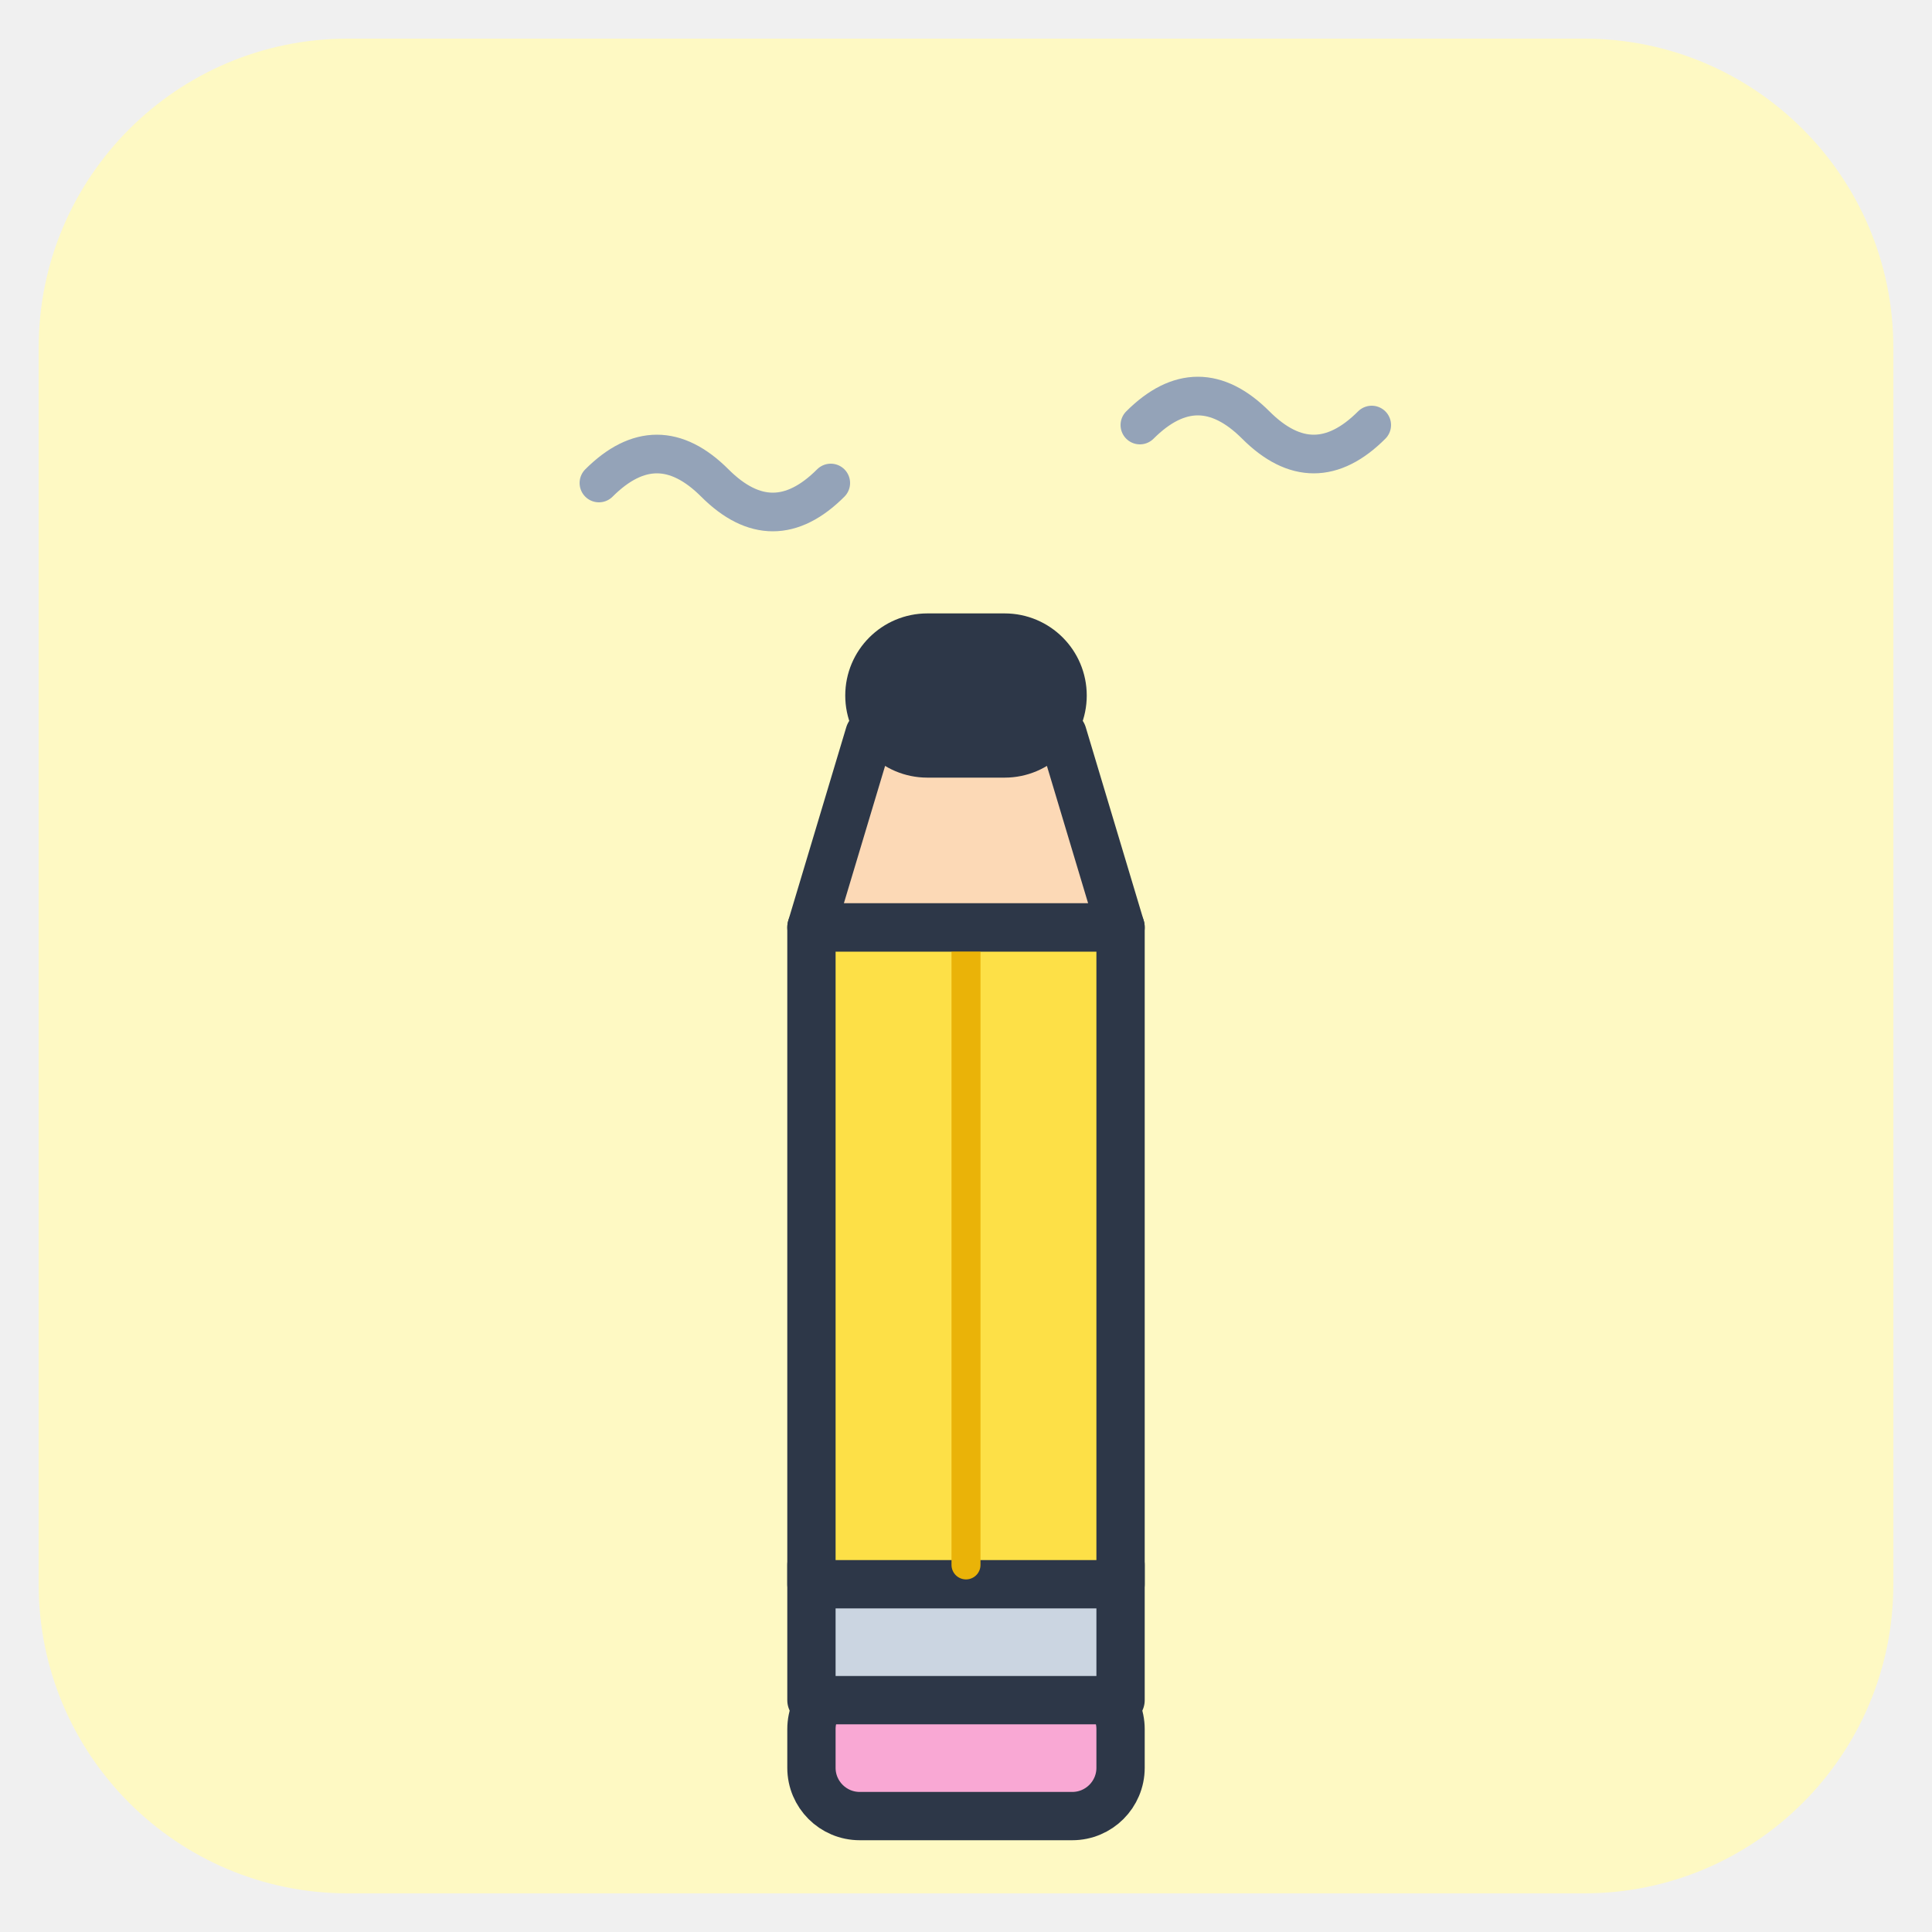
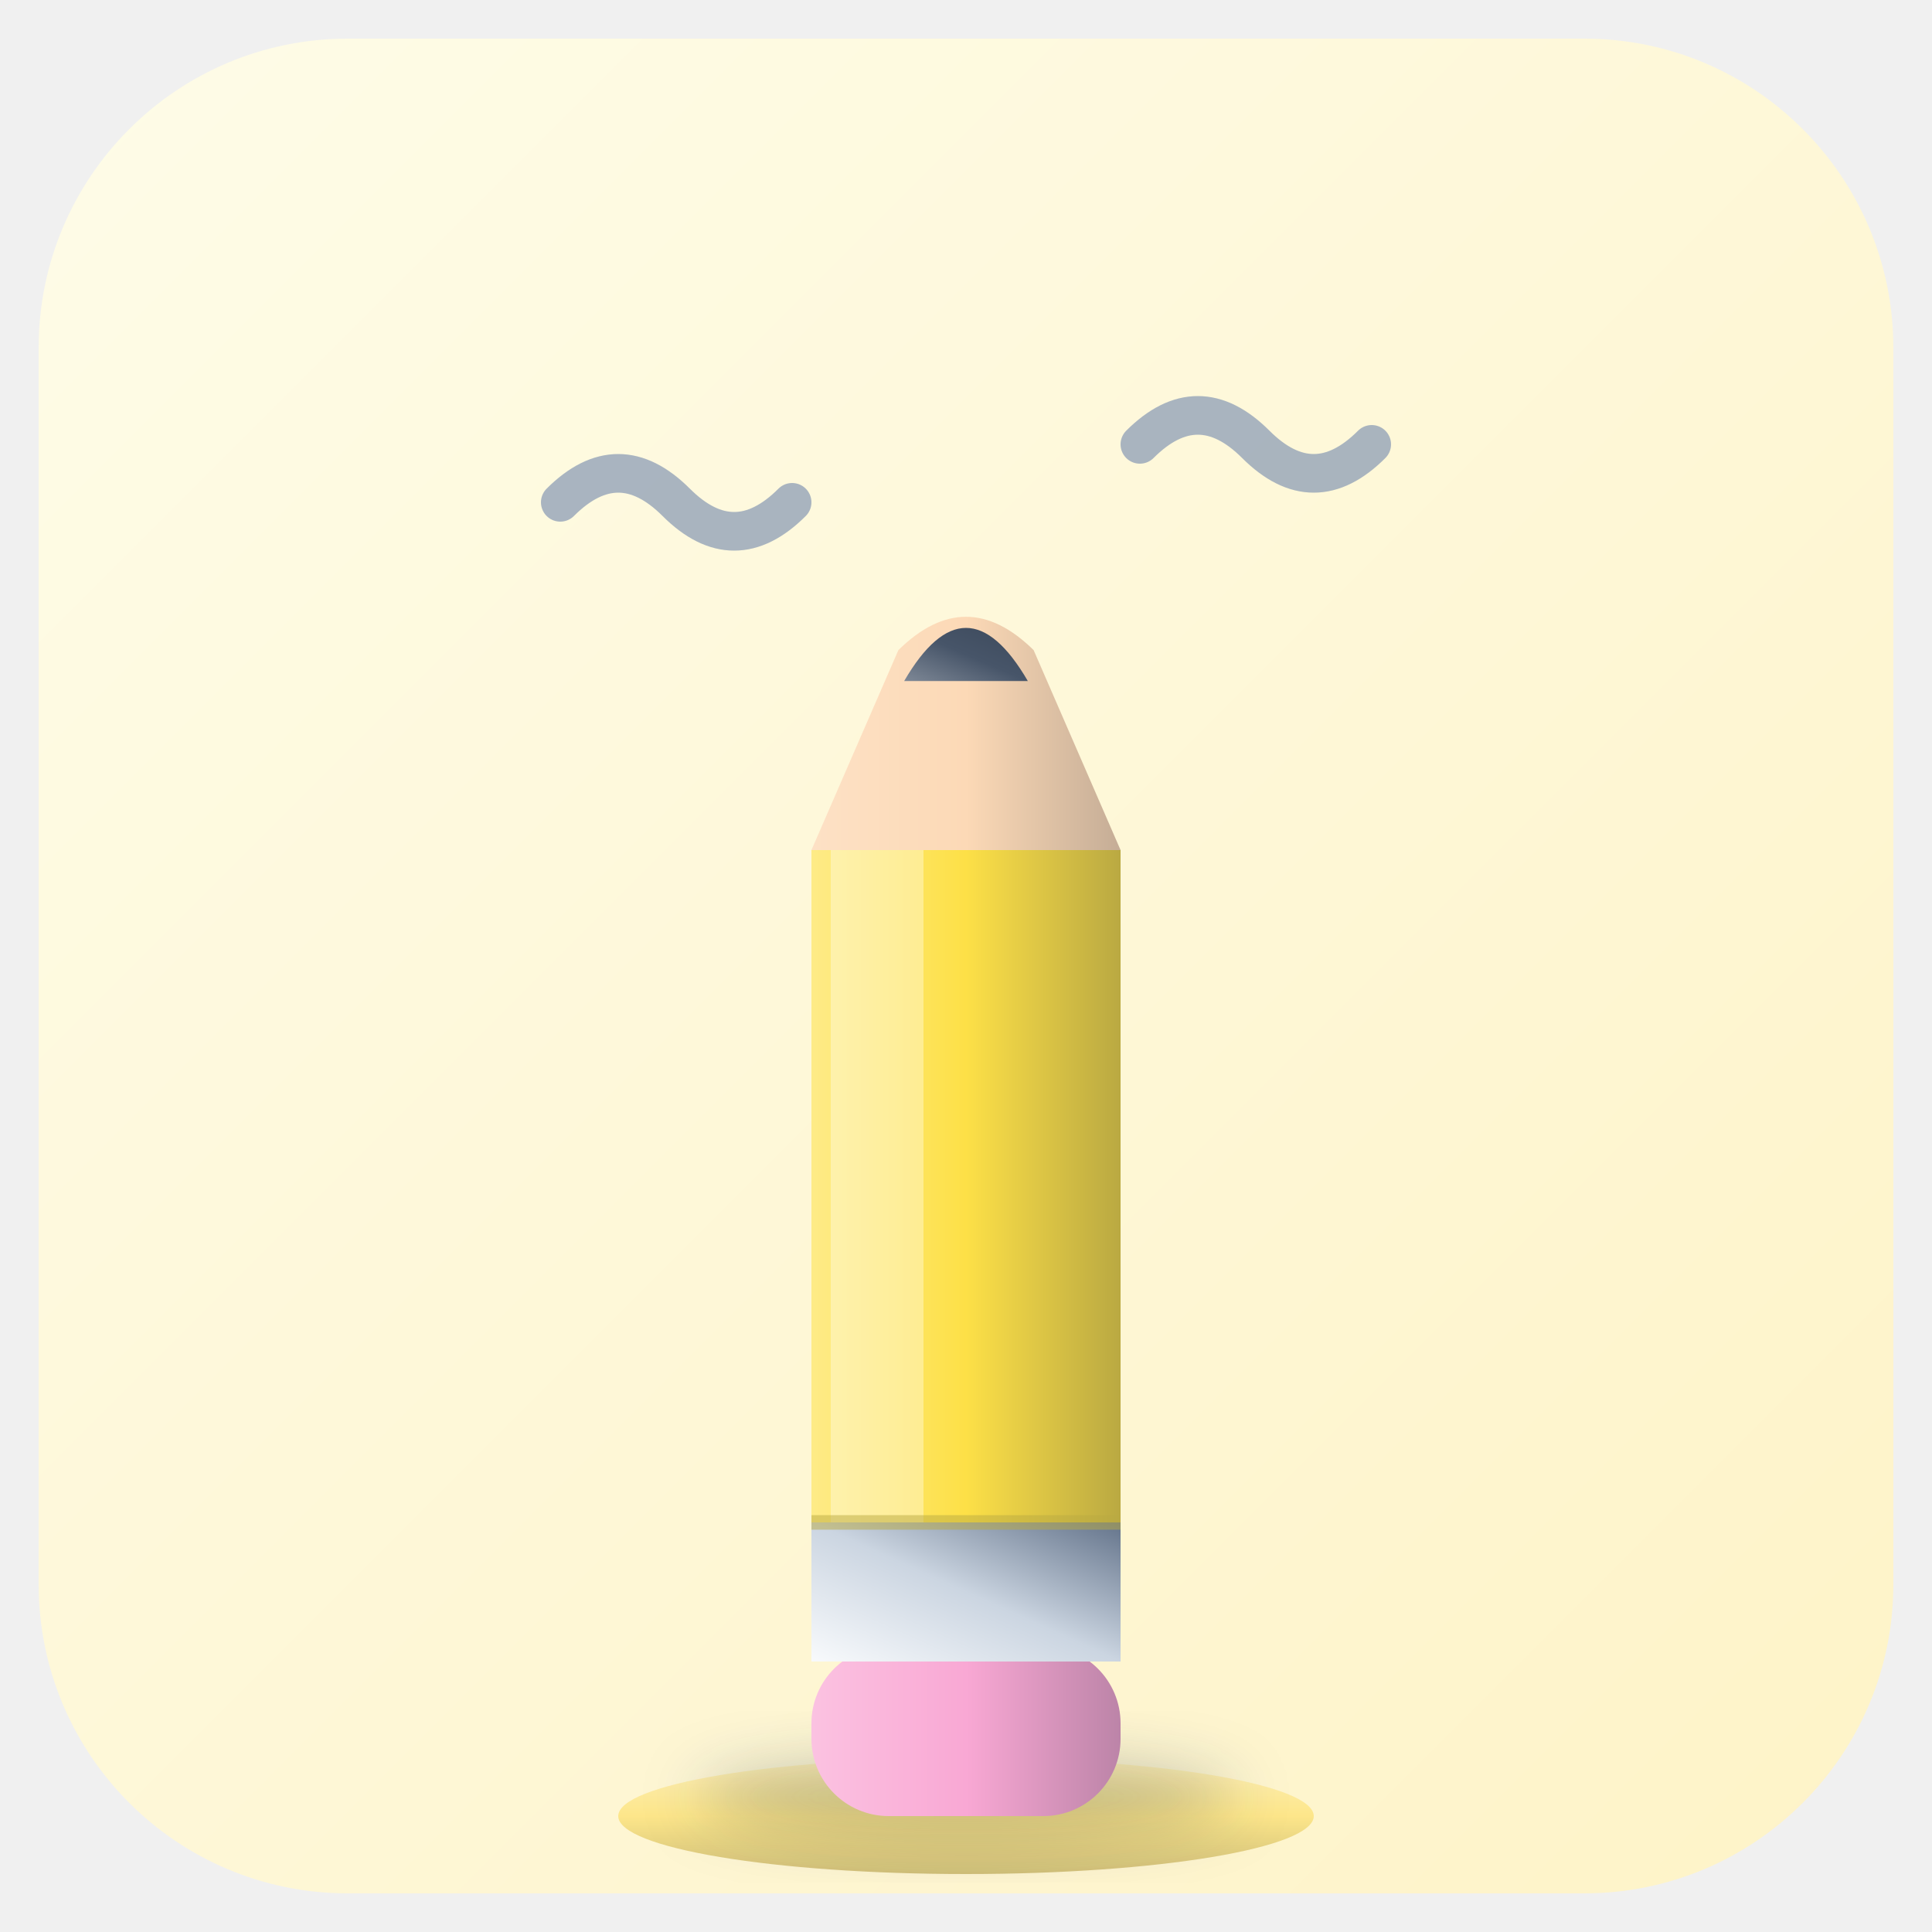
<svg xmlns="http://www.w3.org/2000/svg" viewBox="0 0 200 200" role="img" aria-label="קהה">
-   <rect x="4" y="4" width="192" height="192" rx="32" fill="#FEF9C3" />
-   <g stroke="#2D3748" stroke-width="5" stroke-linejoin="round" stroke-linecap="round">
-     <rect x="84" y="174" width="32" height="14" rx="5" fill="#F9A8D4" />
-     <rect x="84" y="162" width="32" height="14" fill="#CBD5E1" />
-     <rect x="84" y="96" width="32" height="68" fill="#FDE047" />
-     <path d="M100 98 V162" stroke="#EAB308" stroke-width="3" />
-     <path d="M84 96 L116 96 L110 76 L90 76 Z" fill="#FCD9B6" />
-     <rect x="90" y="66" width="20" height="12" rx="6" fill="#2D3748" />
-     <path d="M62 50 q6 -6 12 0 t12 0 M118 44 q6 -6 12 0 t12 0" fill="none" stroke="#94A3B8" stroke-width="4" />
+   <defs>
+     <linearGradient id="sharp-dull-opposite-g0" x1="0" y1="0" x2="1" y2="1">
+       <stop offset="0" stop-color="#FEFCE8" />
+       <stop offset="1" stop-color="#FEF3C7" />
+     </linearGradient>
+     <linearGradient id="sharp-dull-opposite-g1" x1="0" y1="0" x2="0" y2="1">
+       <stop offset="0" stop-color="#fef0b9" />
+       <stop offset=".5" stop-color="#FDE68A" />
+       <stop offset="1" stop-color="#d1c079" />
+     </linearGradient>
+     <linearGradient id="sharp-dull-opposite-g2" x1="0" y1="0" x2="0" y2="1">
+       <stop offset="0" stop-color="#fbc2e1" />
+       <stop offset=".5" stop-color="#F9A8D4" />
+       <stop offset="1" stop-color="#bc84a8" />
+     </linearGradient>
+     <linearGradient id="sharp-dull-opposite-g3" x1="0" y1="0" x2="1" y2="1">
+       <stop offset="0" stop-color="#F8FAFC" />
+       <stop offset="0.5" stop-color="#CBD5E1" />
+       <stop offset="1" stop-color="#64748B" />
+     </linearGradient>
+     <linearGradient id="sharp-dull-opposite-g4" x1="0" y1="0" x2="0" y2="1">
+       <stop offset="0" stop-color="#feeb87" />
+       <stop offset=".5" stop-color="#FDE047" />
+       <stop offset="1" stop-color="#baa942" />
+     </linearGradient>
+     <linearGradient id="sharp-dull-opposite-g5" x1="0" y1="0" x2="0" y2="1">
+       <stop offset="0" stop-color="#fde1c5" />
+       <stop offset=".5" stop-color="#FCD9B6" />
+       <stop offset="1" stop-color="#c5ad96" />
+     </linearGradient>
+     <linearGradient id="sharp-dull-opposite-g6" x1="0" y1="0" x2="1" y2="1">
+       <stop offset="0" stop-color="#7e8896" />
+       <stop offset=".5" stop-color="#475569" />
+       <stop offset="1" stop-color="#3c495b" />
+     </linearGradient>
+     <filter id="sharp-dull-opposite-blur" x="-30%" y="-60%" width="160%" height="220%">
+       <feGaussianBlur stdDeviation="3" />
+     </filter>
+   </defs>
+   <rect x="4" y="4" width="192" height="192" rx="32" fill="url(#sharp-dull-opposite-g0)" />
+   <ellipse cx="100" cy="188" rx="36" ry="6" fill="url(#sharp-dull-opposite-g1)" />
+   <ellipse cx="100" cy="186" rx="28" ry="4" fill="#1E293B" opacity="0.25" filter="url(#sharp-dull-opposite-blur)" />
+   <g transform="rotate(-90 100 100)">
+     <g transform="translate(12 100)">
+       <rect x="0" y="-16" width="17.6" height="32" rx="8" fill="url(#sharp-dull-opposite-g2)" />
+       <rect x="16" y="-16" width="14.4" height="32" fill="url(#sharp-dull-opposite-g3)" />
+       <rect x="30.4" y="-16" width="69.6" height="32" fill="url(#sharp-dull-opposite-g4)" />
+       <rect x="30.4" y="-14" width="69.6" height="9.6" fill="#fff" opacity=".35" />
+       <path d="M30.4 -16 V16" stroke="#baa942" stroke-width="1.5" opacity=".5" />
+       <path d="M100 -16 L120.7 -7 Q127.6 0 120.7 7 L100 16Z" fill="url(#sharp-dull-opposite-g5)" />
+       <path d="M117.5 -6.4 Q128.5 0 117.5 6.4Z" fill="url(#sharp-dull-opposite-g6)" />
+     </g>
  </g>
+   <path d="M58 52 q6 -6 12 0 t12 0 M118 46 q6 -6 12 0 t12 0" fill="none" stroke="#94A3B8" stroke-width="4" stroke-linecap="round" stroke-linejoin="round" opacity="0.8" />
</svg>
